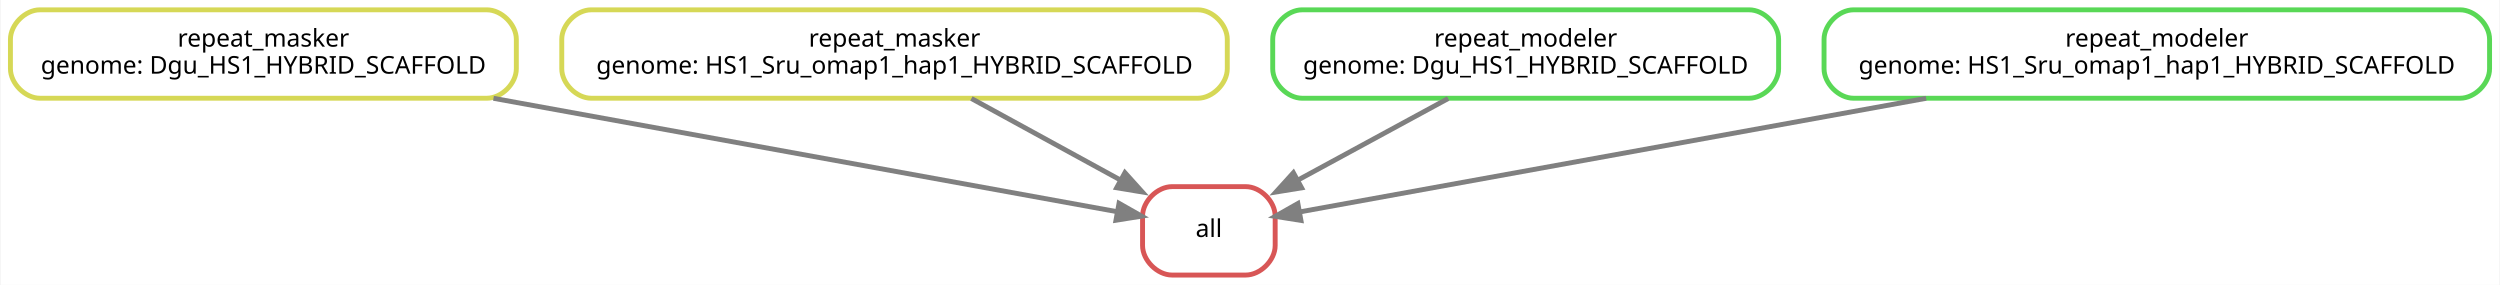
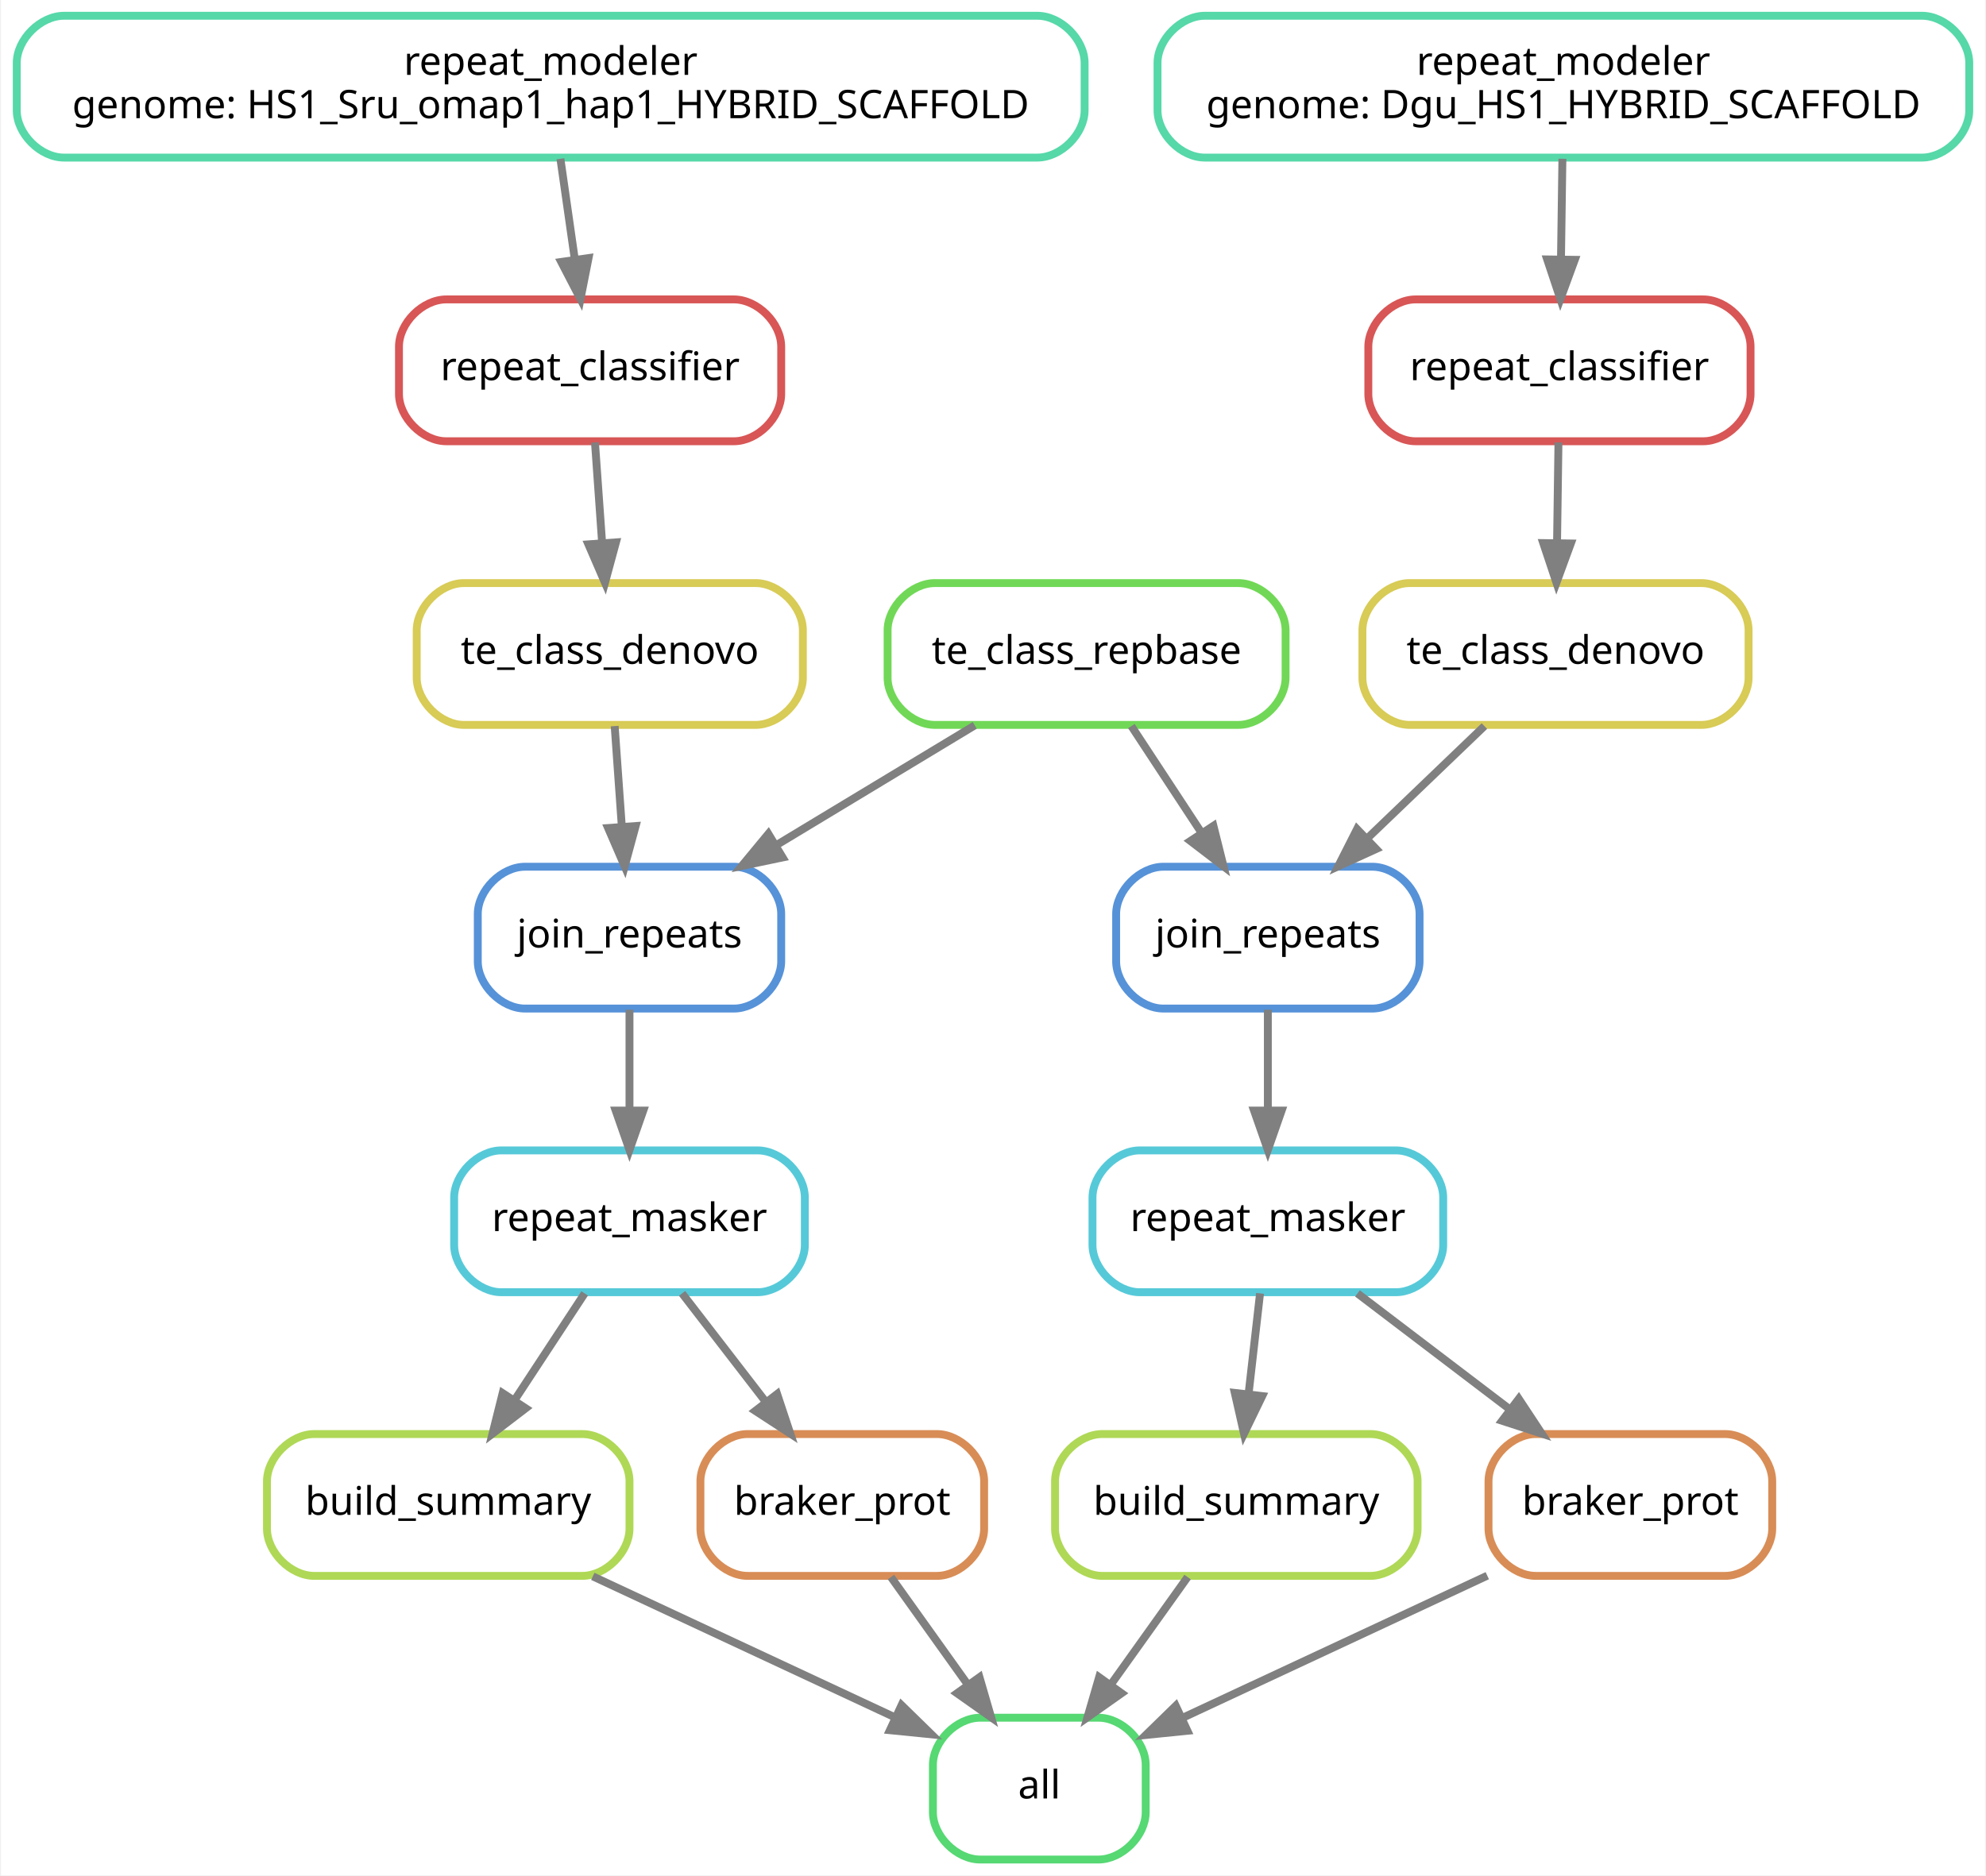
- <svg xmlns="http://www.w3.org/2000/svg" width="1018pt" height="116pt" viewBox="0.00 0.00 1017.50 116.00">
-   <g id="graph0" class="graph" transform="scale(1 1) rotate(0) translate(4 112)">
-     <polygon fill="white" stroke="transparent" points="-4,4 -4,-112 1013.5,-112 1013.5,4 -4,4" />
+ <svg xmlns="http://www.w3.org/2000/svg" width="504pt" height="476pt" viewBox="0.00 0.00 503.50 476.00">
+   <g id="graph0" class="graph" transform="scale(1 1) rotate(0) translate(4 472)">
+     <polygon fill="white" stroke="transparent" points="-4,4 -4,-472 499.5,-472 499.5,4 -4,4" />
    <g id="node1" class="node">
-       <path fill="none" stroke="#d85656" stroke-width="2" d="M503,-36C503,-36 473,-36 473,-36 467,-36 461,-30 461,-24 461,-24 461,-12 461,-12 461,-6 467,0 473,0 473,0 503,0 503,0 509,0 515,-6 515,-12 515,-12 515,-24 515,-24 515,-30 509,-36 503,-36" />
-       <text text-anchor="middle" x="488" y="-15.5" font-family="sans" font-size="10.00">all</text>
+       <path fill="none" stroke="#56d873" stroke-width="2" d="M274.5,-36C274.5,-36 244.5,-36 244.5,-36 238.5,-36 232.5,-30 232.5,-24 232.5,-24 232.5,-12 232.5,-12 232.5,-6 238.5,0 244.5,0 244.5,0 274.5,0 274.5,0 280.5,0 286.5,-6 286.5,-12 286.5,-12 286.5,-24 286.5,-24 286.5,-30 280.5,-36 274.5,-36" />
+       <text text-anchor="middle" x="259.5" y="-15.5" font-family="sans" font-size="10.00">all</text>
    </g>
    <g id="node2" class="node">
-       <path fill="none" stroke="#d6d856" stroke-width="2" d="M194,-108C194,-108 12,-108 12,-108 6,-108 0,-102 0,-96 0,-96 0,-84 0,-84 0,-78 6,-72 12,-72 12,-72 194,-72 194,-72 200,-72 206,-78 206,-84 206,-84 206,-96 206,-96 206,-102 200,-108 194,-108" />
-       <text text-anchor="middle" x="103" y="-93" font-family="sans" font-size="10.00">repeat_masker</text>
-       <text text-anchor="middle" x="103" y="-82" font-family="sans" font-size="10.00">genome: Dgu_HS1_HYBRID_SCAFFOLD</text>
+       <path fill="none" stroke="#afd856" stroke-width="2" d="M343.5,-108C343.5,-108 275.5,-108 275.5,-108 269.5,-108 263.5,-102 263.5,-96 263.5,-96 263.5,-84 263.5,-84 263.5,-78 269.5,-72 275.5,-72 275.5,-72 343.5,-72 343.5,-72 349.5,-72 355.5,-78 355.5,-84 355.5,-84 355.5,-96 355.5,-96 355.5,-102 349.5,-108 343.5,-108" />
+       <text text-anchor="middle" x="309.5" y="-87.5" font-family="sans" font-size="10.00">build_summary</text>
    </g>
    <g id="edge1" class="edge">
-       <path fill="none" stroke="grey" stroke-width="2" d="M196.69,-71.97C278.37,-57.11 392.61,-36.34 450.78,-25.77" />
-       <polygon fill="grey" stroke="grey" stroke-width="2" points="451.42,-29.21 460.63,-23.98 450.17,-22.32 451.42,-29.21" />
+       <path fill="none" stroke="grey" stroke-width="2" d="M297.14,-71.7C291.27,-63.47 284.13,-53.48 277.66,-44.42" />
+       <polygon fill="grey" stroke="grey" stroke-width="2" points="280.38,-42.21 271.72,-36.1 274.68,-46.28 280.38,-42.21" />
    </g>
    <g id="node3" class="node">
-       <path fill="none" stroke="#d6d856" stroke-width="2" d="M483.5,-108C483.5,-108 236.5,-108 236.5,-108 230.5,-108 224.5,-102 224.5,-96 224.5,-96 224.5,-84 224.5,-84 224.5,-78 230.5,-72 236.5,-72 236.5,-72 483.5,-72 483.5,-72 489.5,-72 495.5,-78 495.5,-84 495.5,-84 495.5,-96 495.5,-96 495.5,-102 489.5,-108 483.5,-108" />
-       <text text-anchor="middle" x="360" y="-93" font-family="sans" font-size="10.00">repeat_masker</text>
-       <text text-anchor="middle" x="360" y="-82" font-family="sans" font-size="10.00">genome: HS1_Sru_omap1_hap1_HYBRID_SCAFFOLD</text>
+       <path fill="none" stroke="#afd856" stroke-width="2" d="M143.5,-108C143.5,-108 75.5,-108 75.5,-108 69.5,-108 63.5,-102 63.5,-96 63.5,-96 63.5,-84 63.5,-84 63.5,-78 69.5,-72 75.5,-72 75.5,-72 143.5,-72 143.5,-72 149.5,-72 155.5,-78 155.5,-84 155.5,-84 155.5,-96 155.5,-96 155.5,-102 149.5,-108 143.5,-108" />
+       <text text-anchor="middle" x="109.5" y="-87.5" font-family="sans" font-size="10.00">build_summary</text>
    </g>
    <g id="edge2" class="edge">
-       <path fill="none" stroke="grey" stroke-width="2" d="M391.31,-71.88C409.63,-61.86 432.83,-49.17 451.92,-38.73" />
-       <polygon fill="grey" stroke="grey" stroke-width="2" points="453.82,-41.68 460.91,-33.81 450.46,-35.54 453.82,-41.68" />
+       <path fill="none" stroke="grey" stroke-width="2" d="M146.19,-71.88C169.52,-60.99 199.6,-46.95 222.91,-36.07" />
+       <polygon fill="grey" stroke="grey" stroke-width="2" points="224.54,-39.18 232.12,-31.78 221.58,-32.83 224.54,-39.18" />
    </g>
    <g id="node4" class="node">
-       <path fill="none" stroke="#59d856" stroke-width="2" d="M708,-108C708,-108 526,-108 526,-108 520,-108 514,-102 514,-96 514,-96 514,-84 514,-84 514,-78 520,-72 526,-72 526,-72 708,-72 708,-72 714,-72 720,-78 720,-84 720,-84 720,-96 720,-96 720,-102 714,-108 708,-108" />
-       <text text-anchor="middle" x="617" y="-93" font-family="sans" font-size="10.00">repeat_modeler</text>
-       <text text-anchor="middle" x="617" y="-82" font-family="sans" font-size="10.00">genome: Dgu_HS1_HYBRID_SCAFFOLD</text>
+       <path fill="none" stroke="#d88d56" stroke-width="2" d="M433.5,-108C433.5,-108 385.5,-108 385.5,-108 379.5,-108 373.5,-102 373.5,-96 373.5,-96 373.5,-84 373.5,-84 373.5,-78 379.5,-72 385.5,-72 385.5,-72 433.5,-72 433.5,-72 439.5,-72 445.5,-78 445.5,-84 445.5,-84 445.5,-96 445.5,-96 445.5,-102 439.5,-108 433.5,-108" />
+       <text text-anchor="middle" x="409.5" y="-87.5" font-family="sans" font-size="10.00">braker_prot</text>
    </g>
    <g id="edge3" class="edge">
-       <path fill="none" stroke="grey" stroke-width="2" d="M585.44,-71.88C566.9,-61.81 543.39,-49.05 524.1,-38.59" />
-       <polygon fill="grey" stroke="grey" stroke-width="2" points="525.76,-35.51 515.3,-33.81 522.42,-41.66 525.76,-35.51" />
+       <path fill="none" stroke="grey" stroke-width="2" d="M373.19,-72.05C349.72,-61.1 319.29,-46.9 295.81,-35.95" />
+       <polygon fill="grey" stroke="grey" stroke-width="2" points="297.09,-32.68 286.54,-31.62 294.13,-39.02 297.09,-32.68" />
    </g>
    <g id="node5" class="node">
-       <path fill="none" stroke="#59d856" stroke-width="2" d="M997.5,-108C997.5,-108 750.5,-108 750.5,-108 744.5,-108 738.5,-102 738.5,-96 738.5,-96 738.5,-84 738.5,-84 738.5,-78 744.5,-72 750.5,-72 750.5,-72 997.5,-72 997.5,-72 1003.5,-72 1009.5,-78 1009.5,-84 1009.5,-84 1009.5,-96 1009.5,-96 1009.5,-102 1003.5,-108 997.5,-108" />
-       <text text-anchor="middle" x="874" y="-93" font-family="sans" font-size="10.00">repeat_modeler</text>
-       <text text-anchor="middle" x="874" y="-82" font-family="sans" font-size="10.00">genome: HS1_Sru_omap1_hap1_HYBRID_SCAFFOLD</text>
+       <path fill="none" stroke="#d88d56" stroke-width="2" d="M233.5,-108C233.5,-108 185.5,-108 185.5,-108 179.5,-108 173.5,-102 173.5,-96 173.5,-96 173.5,-84 173.5,-84 173.5,-78 179.5,-72 185.5,-72 185.5,-72 233.5,-72 233.5,-72 239.5,-72 245.5,-78 245.5,-84 245.5,-84 245.5,-96 245.5,-96 245.5,-102 239.5,-108 233.5,-108" />
+       <text text-anchor="middle" x="209.5" y="-87.5" font-family="sans" font-size="10.00">braker_prot</text>
    </g>
    <g id="edge4" class="edge">
-       <path fill="none" stroke="grey" stroke-width="2" d="M780.07,-71.97C697.97,-57.08 583.05,-36.24 524.87,-25.69" />
-       <polygon fill="grey" stroke="grey" stroke-width="2" points="525.49,-22.24 515.02,-23.9 524.24,-29.13 525.49,-22.24" />
+       <path fill="none" stroke="grey" stroke-width="2" d="M221.86,-71.7C227.73,-63.47 234.87,-53.48 241.34,-44.42" />
+       <polygon fill="grey" stroke="grey" stroke-width="2" points="244.32,-46.28 247.28,-36.1 238.62,-42.21 244.32,-46.28" />
+     </g>
+     <g id="node6" class="node">
+       <path fill="none" stroke="#56c9d8" stroke-width="2" d="M350,-180C350,-180 285,-180 285,-180 279,-180 273,-174 273,-168 273,-168 273,-156 273,-156 273,-150 279,-144 285,-144 285,-144 350,-144 350,-144 356,-144 362,-150 362,-156 362,-156 362,-168 362,-168 362,-174 356,-180 350,-180" />
+       <text text-anchor="middle" x="317.5" y="-159.5" font-family="sans" font-size="10.00">repeat_masker</text>
+     </g>
+     <g id="edge5" class="edge">
+       <path fill="none" stroke="grey" stroke-width="2" d="M315.52,-143.7C314.64,-135.98 313.58,-126.71 312.6,-118.11" />
+       <polygon fill="grey" stroke="grey" stroke-width="2" points="316.07,-117.64 311.45,-108.1 309.11,-118.44 316.07,-117.64" />
+     </g>
+     <g id="edge7" class="edge">
+       <path fill="none" stroke="grey" stroke-width="2" d="M340.24,-143.7C351.94,-134.8 366.36,-123.82 379.01,-114.2" />
+       <polygon fill="grey" stroke="grey" stroke-width="2" points="381.18,-116.94 387.02,-108.1 376.94,-111.37 381.18,-116.94" />
+     </g>
+     <g id="node7" class="node">
+       <path fill="none" stroke="#56c9d8" stroke-width="2" d="M188,-180C188,-180 123,-180 123,-180 117,-180 111,-174 111,-168 111,-168 111,-156 111,-156 111,-150 117,-144 123,-144 123,-144 188,-144 188,-144 194,-144 200,-150 200,-156 200,-156 200,-168 200,-168 200,-174 194,-180 188,-180" />
+       <text text-anchor="middle" x="155.5" y="-159.5" font-family="sans" font-size="10.00">repeat_masker</text>
+     </g>
+     <g id="edge6" class="edge">
+       <path fill="none" stroke="grey" stroke-width="2" d="M144.13,-143.7C138.78,-135.56 132.3,-125.69 126.39,-116.7" />
+       <polygon fill="grey" stroke="grey" stroke-width="2" points="129.16,-114.54 120.74,-108.1 123.31,-118.38 129.16,-114.54" />
+     </g>
+     <g id="edge8" class="edge">
+       <path fill="none" stroke="grey" stroke-width="2" d="M168.85,-143.7C175.26,-135.39 183.06,-125.28 190.11,-116.14" />
+       <polygon fill="grey" stroke="grey" stroke-width="2" points="192.97,-118.16 196.31,-108.1 187.43,-113.88 192.97,-118.16" />
+     </g>
+     <g id="node8" class="node">
+       <path fill="none" stroke="#5692d8" stroke-width="2" d="M344,-252C344,-252 291,-252 291,-252 285,-252 279,-246 279,-240 279,-240 279,-228 279,-228 279,-222 285,-216 291,-216 291,-216 344,-216 344,-216 350,-216 356,-222 356,-228 356,-228 356,-240 356,-240 356,-246 350,-252 344,-252" />
+       <text text-anchor="middle" x="317.5" y="-231.5" font-family="sans" font-size="10.00">join_repeats</text>
+     </g>
+     <g id="edge9" class="edge">
+       <path fill="none" stroke="grey" stroke-width="2" d="M317.5,-215.7C317.5,-207.98 317.5,-198.71 317.5,-190.11" />
+       <polygon fill="grey" stroke="grey" stroke-width="2" points="321,-190.1 317.5,-180.1 314,-190.1 321,-190.1" />
+     </g>
+     <g id="node9" class="node">
+       <path fill="none" stroke="#5692d8" stroke-width="2" d="M182,-252C182,-252 129,-252 129,-252 123,-252 117,-246 117,-240 117,-240 117,-228 117,-228 117,-222 123,-216 129,-216 129,-216 182,-216 182,-216 188,-216 194,-222 194,-228 194,-228 194,-240 194,-240 194,-246 188,-252 182,-252" />
+       <text text-anchor="middle" x="155.5" y="-231.5" font-family="sans" font-size="10.00">join_repeats</text>
+     </g>
+     <g id="edge10" class="edge">
+       <path fill="none" stroke="grey" stroke-width="2" d="M155.5,-215.7C155.5,-207.98 155.5,-198.71 155.5,-190.11" />
+       <polygon fill="grey" stroke="grey" stroke-width="2" points="159,-190.1 155.5,-180.1 152,-190.1 159,-190.1" />
+     </g>
+     <g id="node10" class="node">
+       <path fill="none" stroke="#70d856" stroke-width="2" d="M310,-324C310,-324 233,-324 233,-324 227,-324 221,-318 221,-312 221,-312 221,-300 221,-300 221,-294 227,-288 233,-288 233,-288 310,-288 310,-288 316,-288 322,-294 322,-300 322,-300 322,-312 322,-312 322,-318 316,-324 310,-324" />
+       <text text-anchor="middle" x="271.5" y="-303.5" font-family="sans" font-size="10.00">te_class_repbase</text>
+     </g>
+     <g id="edge11" class="edge">
+       <path fill="none" stroke="grey" stroke-width="2" d="M282.87,-287.7C288.22,-279.56 294.7,-269.69 300.61,-260.7" />
+       <polygon fill="grey" stroke="grey" stroke-width="2" points="303.69,-262.38 306.26,-252.1 297.84,-258.54 303.69,-262.38" />
+     </g>
+     <g id="edge13" class="edge">
+       <path fill="none" stroke="grey" stroke-width="2" d="M243.12,-287.88C227.96,-278.72 209.09,-267.34 192.76,-257.48" />
+       <polygon fill="grey" stroke="grey" stroke-width="2" points="194.36,-254.36 183.99,-252.19 190.74,-260.35 194.36,-254.36" />
+     </g>
+     <g id="node11" class="node">
+       <path fill="none" stroke="#d8cb56" stroke-width="2" d="M427.5,-324C427.5,-324 353.5,-324 353.5,-324 347.5,-324 341.5,-318 341.5,-312 341.5,-312 341.5,-300 341.5,-300 341.5,-294 347.5,-288 353.5,-288 353.5,-288 427.5,-288 427.5,-288 433.5,-288 439.5,-294 439.5,-300 439.5,-300 439.5,-312 439.5,-312 439.5,-318 433.5,-324 427.5,-324" />
+       <text text-anchor="middle" x="390.5" y="-303.5" font-family="sans" font-size="10.00">te_class_denovo</text>
+     </g>
+     <g id="edge12" class="edge">
+       <path fill="none" stroke="grey" stroke-width="2" d="M372.46,-287.7C363.44,-279.05 352.38,-268.45 342.56,-259.03" />
+       <polygon fill="grey" stroke="grey" stroke-width="2" points="344.98,-256.5 335.34,-252.1 340.13,-261.55 344.98,-256.5" />
+     </g>
+     <g id="node12" class="node">
+       <path fill="none" stroke="#d8cb56" stroke-width="2" d="M187.5,-324C187.5,-324 113.5,-324 113.5,-324 107.5,-324 101.5,-318 101.5,-312 101.5,-312 101.5,-300 101.5,-300 101.5,-294 107.5,-288 113.5,-288 113.5,-288 187.5,-288 187.5,-288 193.5,-288 199.5,-294 199.5,-300 199.5,-300 199.5,-312 199.5,-312 199.5,-318 193.5,-324 187.5,-324" />
+       <text text-anchor="middle" x="150.5" y="-303.5" font-family="sans" font-size="10.00">te_class_denovo</text>
+     </g>
+     <g id="edge14" class="edge">
+       <path fill="none" stroke="grey" stroke-width="2" d="M151.74,-287.7C152.29,-279.98 152.95,-270.71 153.56,-262.11" />
+       <polygon fill="grey" stroke="grey" stroke-width="2" points="157.06,-262.33 154.28,-252.1 150.07,-261.83 157.06,-262.33" />
+     </g>
+     <g id="node13" class="node">
+       <path fill="none" stroke="#d85656" stroke-width="2" d="M428,-396C428,-396 355,-396 355,-396 349,-396 343,-390 343,-384 343,-384 343,-372 343,-372 343,-366 349,-360 355,-360 355,-360 428,-360 428,-360 434,-360 440,-366 440,-372 440,-372 440,-384 440,-384 440,-390 434,-396 428,-396" />
+       <text text-anchor="middle" x="391.5" y="-375.5" font-family="sans" font-size="10.00">repeat_classifier</text>
+     </g>
+     <g id="edge15" class="edge">
+       <path fill="none" stroke="grey" stroke-width="2" d="M391.25,-359.7C391.14,-351.98 391.01,-342.71 390.89,-334.11" />
+       <polygon fill="grey" stroke="grey" stroke-width="2" points="394.39,-334.05 390.74,-324.1 387.39,-334.15 394.39,-334.05" />
+     </g>
+     <g id="node14" class="node">
+       <path fill="none" stroke="#d85656" stroke-width="2" d="M182,-396C182,-396 109,-396 109,-396 103,-396 97,-390 97,-384 97,-384 97,-372 97,-372 97,-366 103,-360 109,-360 109,-360 182,-360 182,-360 188,-360 194,-366 194,-372 194,-372 194,-384 194,-384 194,-390 188,-396 182,-396" />
+       <text text-anchor="middle" x="145.5" y="-375.5" font-family="sans" font-size="10.00">repeat_classifier</text>
+     </g>
+     <g id="edge16" class="edge">
+       <path fill="none" stroke="grey" stroke-width="2" d="M146.74,-359.7C147.29,-351.98 147.95,-342.71 148.56,-334.11" />
+       <polygon fill="grey" stroke="grey" stroke-width="2" points="152.06,-334.33 149.28,-324.1 145.07,-333.83 152.06,-334.33" />
+     </g>
+     <g id="node15" class="node">
+       <path fill="none" stroke="#56d8a9" stroke-width="2" d="M483.5,-468C483.5,-468 301.5,-468 301.5,-468 295.5,-468 289.5,-462 289.5,-456 289.5,-456 289.5,-444 289.5,-444 289.5,-438 295.5,-432 301.5,-432 301.5,-432 483.5,-432 483.5,-432 489.5,-432 495.5,-438 495.5,-444 495.5,-444 495.5,-456 495.5,-456 495.5,-462 489.5,-468 483.5,-468" />
+       <text text-anchor="middle" x="392.5" y="-453" font-family="sans" font-size="10.00">repeat_modeler</text>
+       <text text-anchor="middle" x="392.5" y="-442" font-family="sans" font-size="10.00">genome: Dgu_HS1_HYBRID_SCAFFOLD</text>
+     </g>
+     <g id="edge17" class="edge">
+       <path fill="none" stroke="grey" stroke-width="2" d="M392.25,-431.7C392.14,-423.98 392.01,-414.71 391.89,-406.11" />
+       <polygon fill="grey" stroke="grey" stroke-width="2" points="395.39,-406.05 391.74,-396.1 388.39,-406.15 395.39,-406.05" />
+     </g>
+     <g id="node16" class="node">
+       <path fill="none" stroke="#56d8a9" stroke-width="2" d="M259,-468C259,-468 12,-468 12,-468 6,-468 0,-462 0,-456 0,-456 0,-444 0,-444 0,-438 6,-432 12,-432 12,-432 259,-432 259,-432 265,-432 271,-438 271,-444 271,-444 271,-456 271,-456 271,-462 265,-468 259,-468" />
+       <text text-anchor="middle" x="135.5" y="-453" font-family="sans" font-size="10.00">repeat_modeler</text>
+       <text text-anchor="middle" x="135.5" y="-442" font-family="sans" font-size="10.00">genome: HS1_Sru_omap1_hap1_HYBRID_SCAFFOLD</text>
+     </g>
+     <g id="edge18" class="edge">
+       <path fill="none" stroke="grey" stroke-width="2" d="M137.97,-431.7C139.07,-423.98 140.4,-414.71 141.63,-406.11" />
+       <polygon fill="grey" stroke="grey" stroke-width="2" points="145.11,-406.5 143.06,-396.1 138.18,-405.51 145.11,-406.5" />
    </g>
  </g>
</svg>
